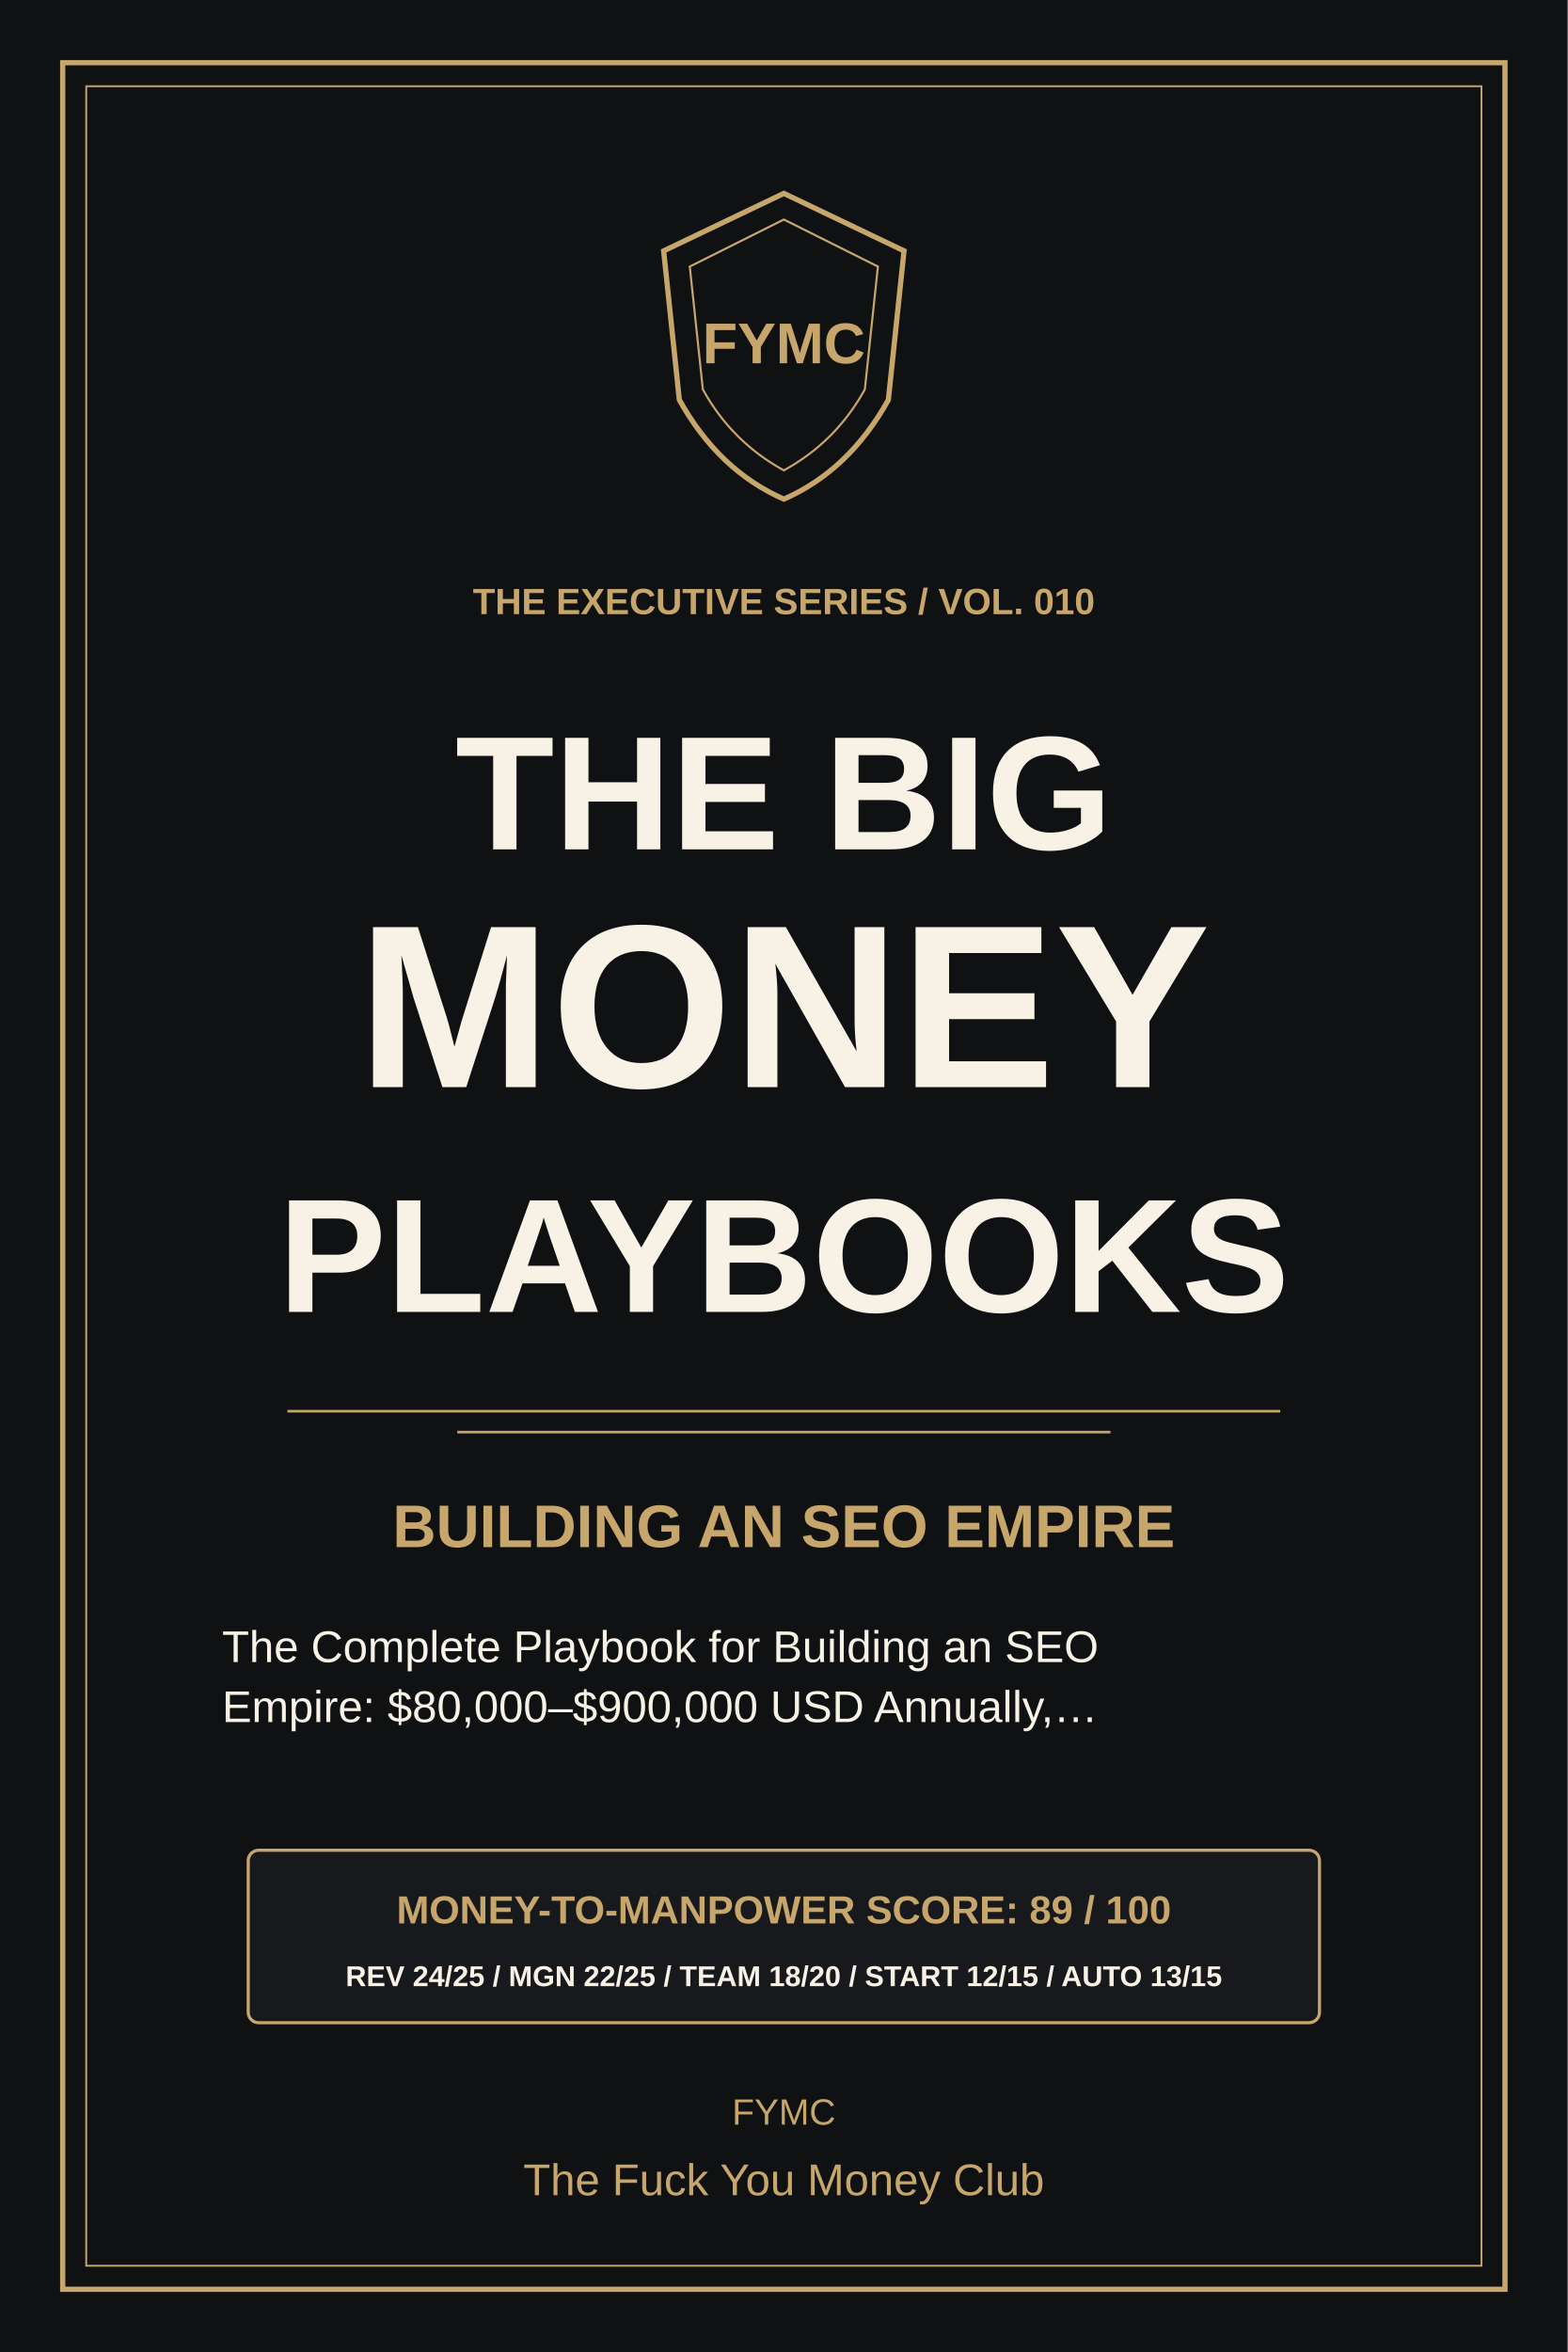
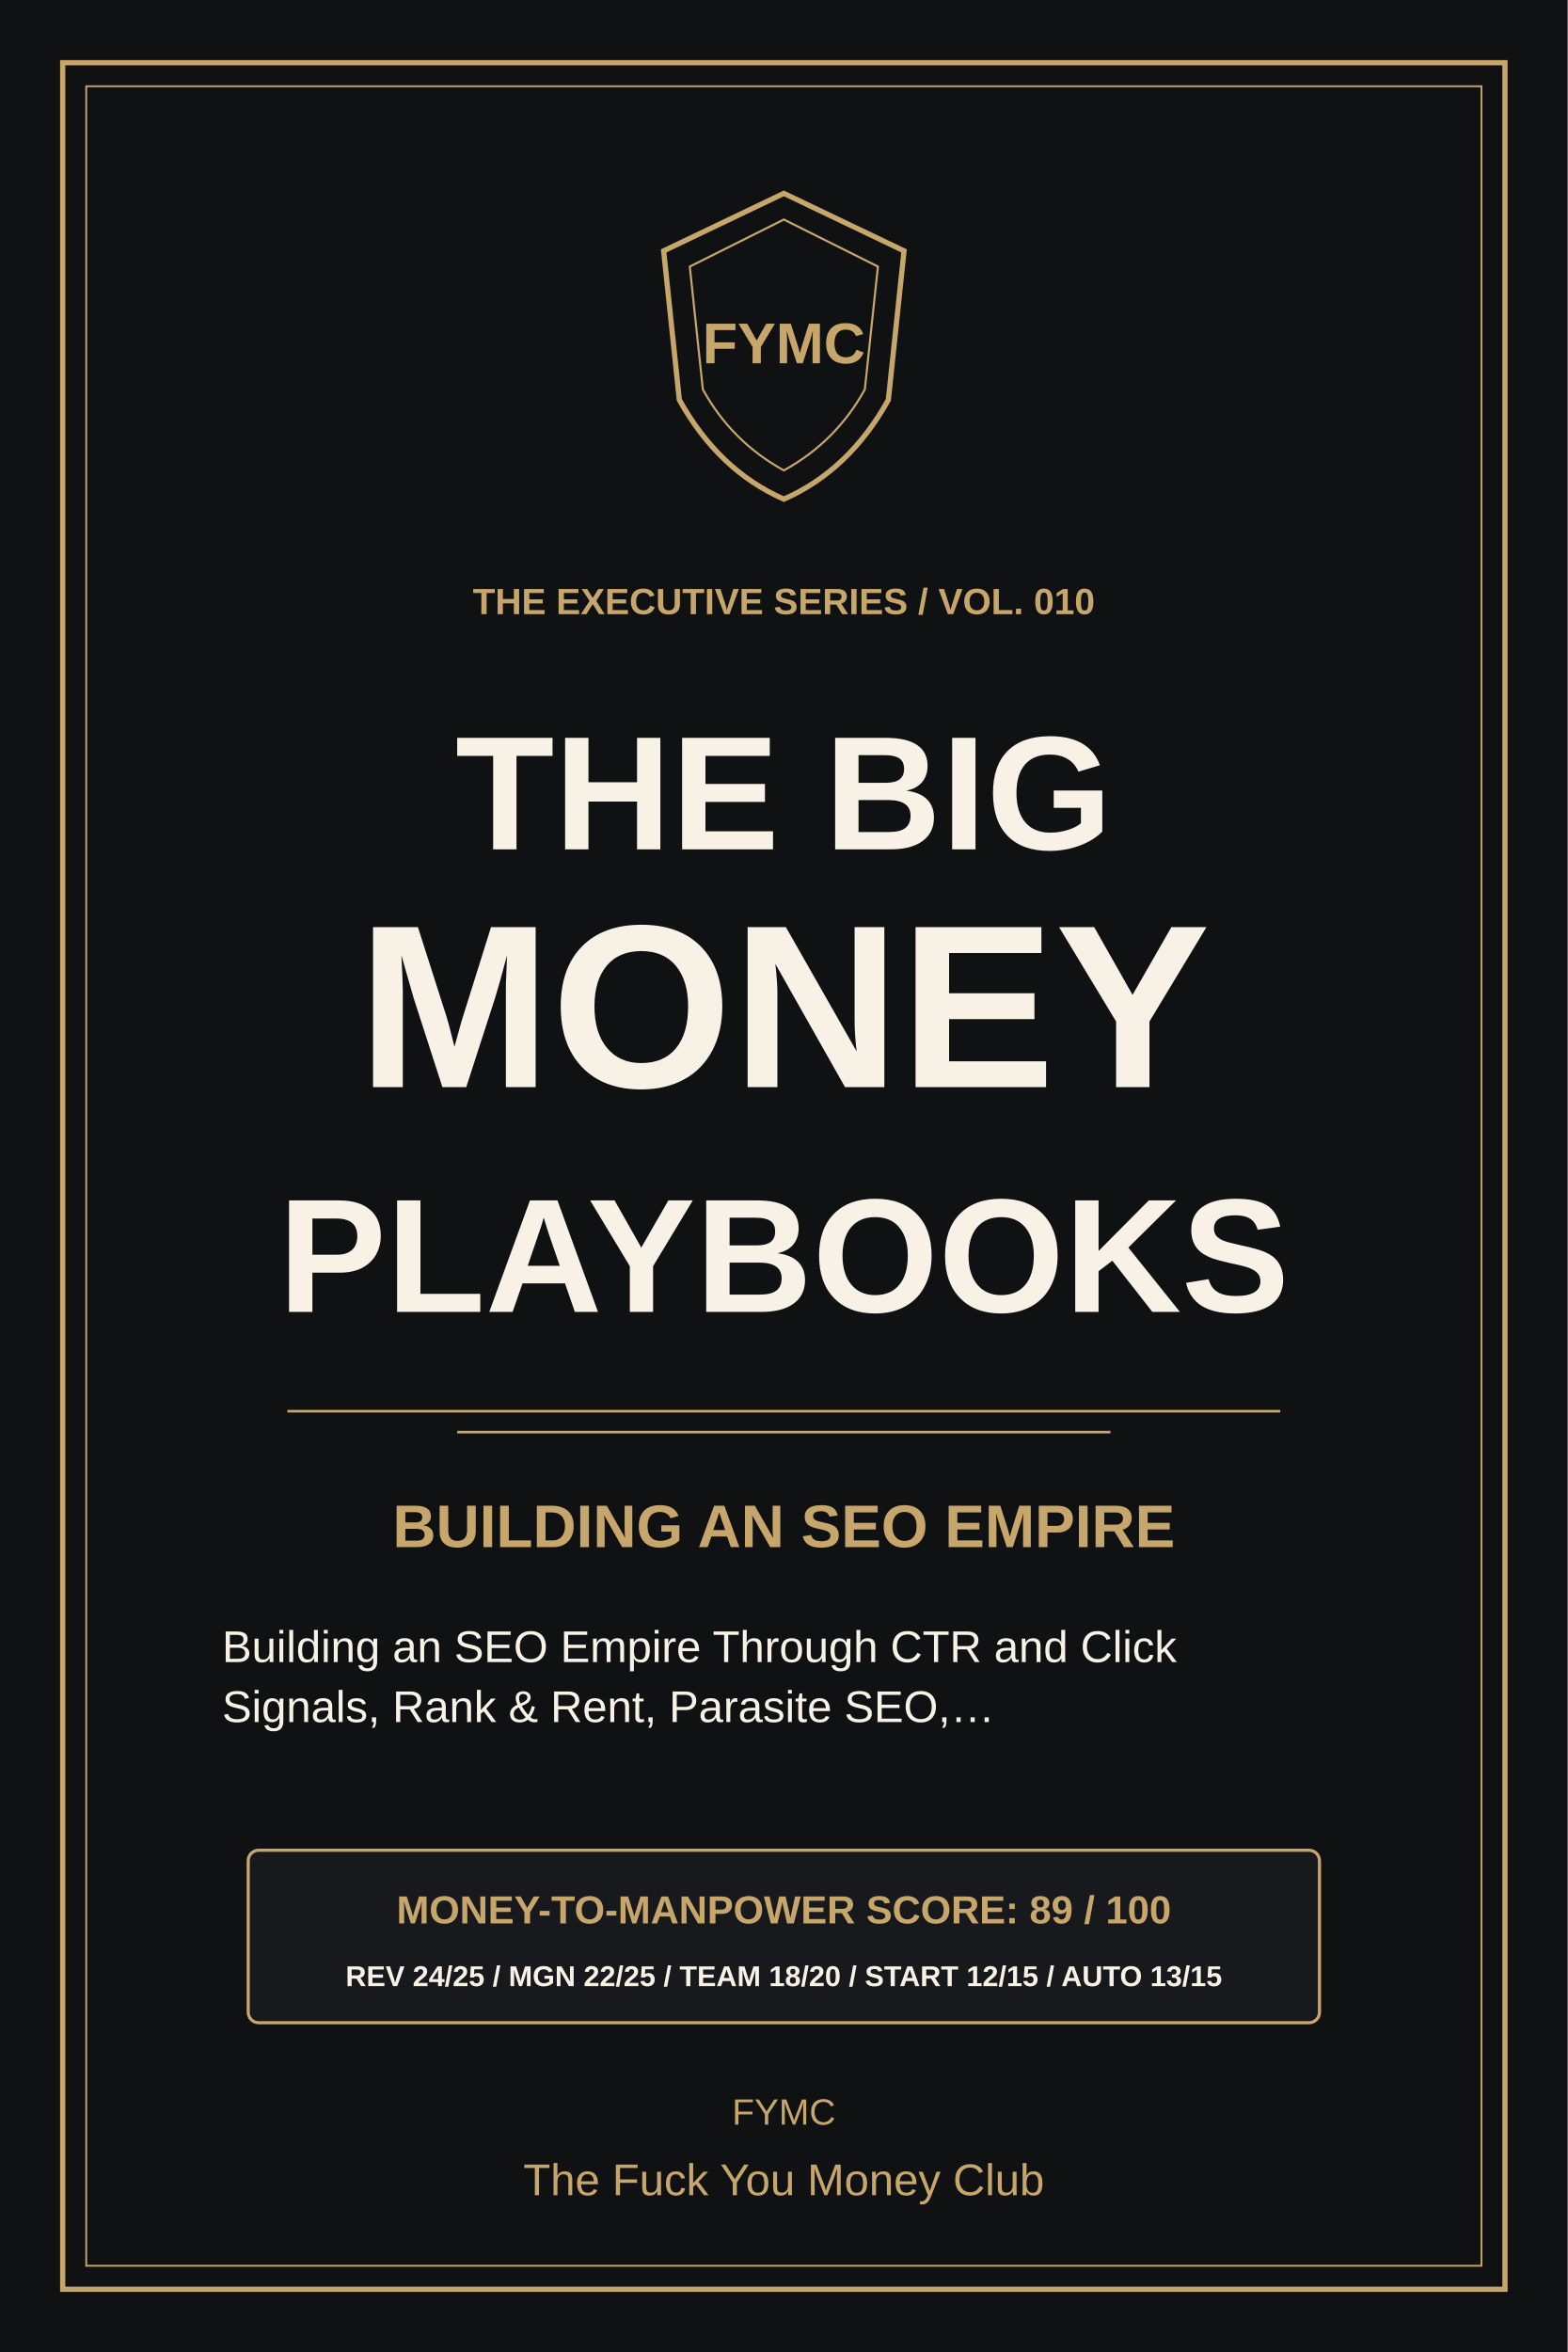
<svg xmlns="http://www.w3.org/2000/svg" width="600" height="900" viewBox="0 0 600 900" role="img" aria-labelledby="art-title art-desc">
  <defs>
    <linearGradient id="stage" x2="0.25" y2="1">
      <stop stop-color="#F5F2EC" />
      <stop offset="1" stop-color="#CEC8BC" />
    </linearGradient>
    <linearGradient id="pages" x2="1" y2="0">
      <stop stop-color="#AAA69C" />
      <stop offset="0.22" stop-color="#FFFDF5" />
      <stop offset="0.8" stop-color="#E4DFD3" />
      <stop offset="1" stop-color="#BAB4A6" />
    </linearGradient>
    <linearGradient id="foil" x2="1" y2="0.3">
      <stop stop-color="#FFFFFF" stop-opacity="0.18" />
      <stop offset="0.3" stop-color="#FFFFFF" stop-opacity="0" />
      <stop offset="1" stop-color="#000000" stop-opacity="0.2" />
    </linearGradient>
    <linearGradient id="metal" x2="1" y2="1">
      <stop stop-color="#797D80" />
      <stop offset="0.35" stop-color="#272A2D" />
      <stop offset="0.72" stop-color="#090B0C" />
      <stop offset="1" stop-color="#63676A" />
    </linearGradient>
    <linearGradient id="glass" x2="1" y2="1">
      <stop stop-color="#FFFFFF" stop-opacity="0.14" />
      <stop offset="0.48" stop-color="#FFFFFF" stop-opacity="0" />
    </linearGradient>
    <filter id="shadow" x="-50%" y="-100%" width="200%" height="300%">
      <feGaussianBlur stdDeviation="15" />
    </filter>
  </defs>
  <rect x="0" y="0" width="600" height="900" rx="0" fill="#101113" stroke="none" stroke-width="1" />
  <rect x="24" y="24" width="552" height="852" rx="0" fill="none" stroke="#C7A66B" stroke-width="2" />
  <rect x="33" y="33" width="534" height="834" rx="0" fill="none" stroke="#C7A66B" stroke-width="0.7" />
  <path d="M300 74 L346 96 L340 153 Q325 180 300 191 Q275 180 260 153 L254 96 Z" fill="none" stroke="#C7A66B" stroke-width="2" />
  <path d="M300 84 L336 102 L331 149 Q320 169 300 180 Q280 169 269 149 L264 102 Z" fill="none" stroke="#C7A66B" stroke-width="0.8" />
  <text x="300" y="139" fill="#C7A66B" font-family="Arial, Helvetica, sans-serif" font-size="22" font-weight="700" text-anchor="middle">FYMC</text>
  <text x="300" y="235" fill="#C7A66B" font-family="Arial, Helvetica, sans-serif" font-size="14" font-weight="700" text-anchor="middle">THE EXECUTIVE SERIES / VOL. 010</text>
  <text x="300" y="325" fill="#F7F1E6" font-family="Arial, Helvetica, sans-serif" font-size="62" font-weight="800" text-anchor="middle">THE BIG</text>
  <text x="300" y="416" fill="#F7F1E6" font-family="Arial, Helvetica, sans-serif" font-size="89" font-weight="800" text-anchor="middle">MONEY</text>
  <text x="300" y="502" fill="#F7F1E6" font-family="Arial, Helvetica, sans-serif" font-size="62" font-weight="800" text-anchor="middle">PLAYBOOKS</text>
  <path d="M110 540 H490 M175 548 H425" fill="none" stroke="#C7A66B" stroke-width="1" />
  <text x="300" y="592" fill="#C7A66B" font-family="Arial, Helvetica, sans-serif" font-size="23" font-weight="600" text-anchor="middle">BUILDING AN SEO EMPIRE</text>
-   <text x="85" y="636.0" fill="#F7F1E6" font-family="Arial, Helvetica, sans-serif" font-size="17" font-weight="400" text-anchor="start">The Complete Playbook for Building an SEO</text>
-   <text x="85" y="658.95" fill="#F7F1E6" font-family="Arial, Helvetica, sans-serif" font-size="17" font-weight="400" text-anchor="start">Empire: $80,000–$900,000 USD Annually,…</text>
+   <text x="85" y="636.0" fill="#F7F1E6" font-family="Arial, Helvetica, sans-serif" font-size="17" font-weight="400" text-anchor="start">Building an SEO Empire Through CTR and Click</text>
+   <text x="85" y="658.95" fill="#F7F1E6" font-family="Arial, Helvetica, sans-serif" font-size="17" font-weight="400" text-anchor="start">Signals, Rank &amp; Rent, Parasite SEO,…</text>
  <rect x="95" y="708" width="410" height="66" rx="4" fill="#17191D" stroke="#C7A66B" stroke-width="1.2" />
  <text x="300" y="736" fill="#C7A66B" font-family="Arial, Helvetica, sans-serif" font-size="15" font-weight="700" text-anchor="middle">MONEY-TO-MANPOWER SCORE: 89 / 100</text>
  <text x="300" y="760" fill="#F7F1E6" font-family="Arial, Helvetica, sans-serif" font-size="11" font-weight="600" text-anchor="middle" textLength="386" lengthAdjust="spacingAndGlyphs">REV 24/25 / MGN 22/25 / TEAM 18/20 / START 12/15 / AUTO 13/15</text>
  <text x="300" y="813" fill="#C7A66B" font-family="Arial, Helvetica, sans-serif" font-size="14" font-weight="400" text-anchor="middle">FYMC</text>
  <text x="300" y="840" fill="#C7A66B" font-family="Arial, Helvetica, sans-serif" font-size="17" font-weight="400" text-anchor="middle">The Fuck You Money Club</text>
</svg>
